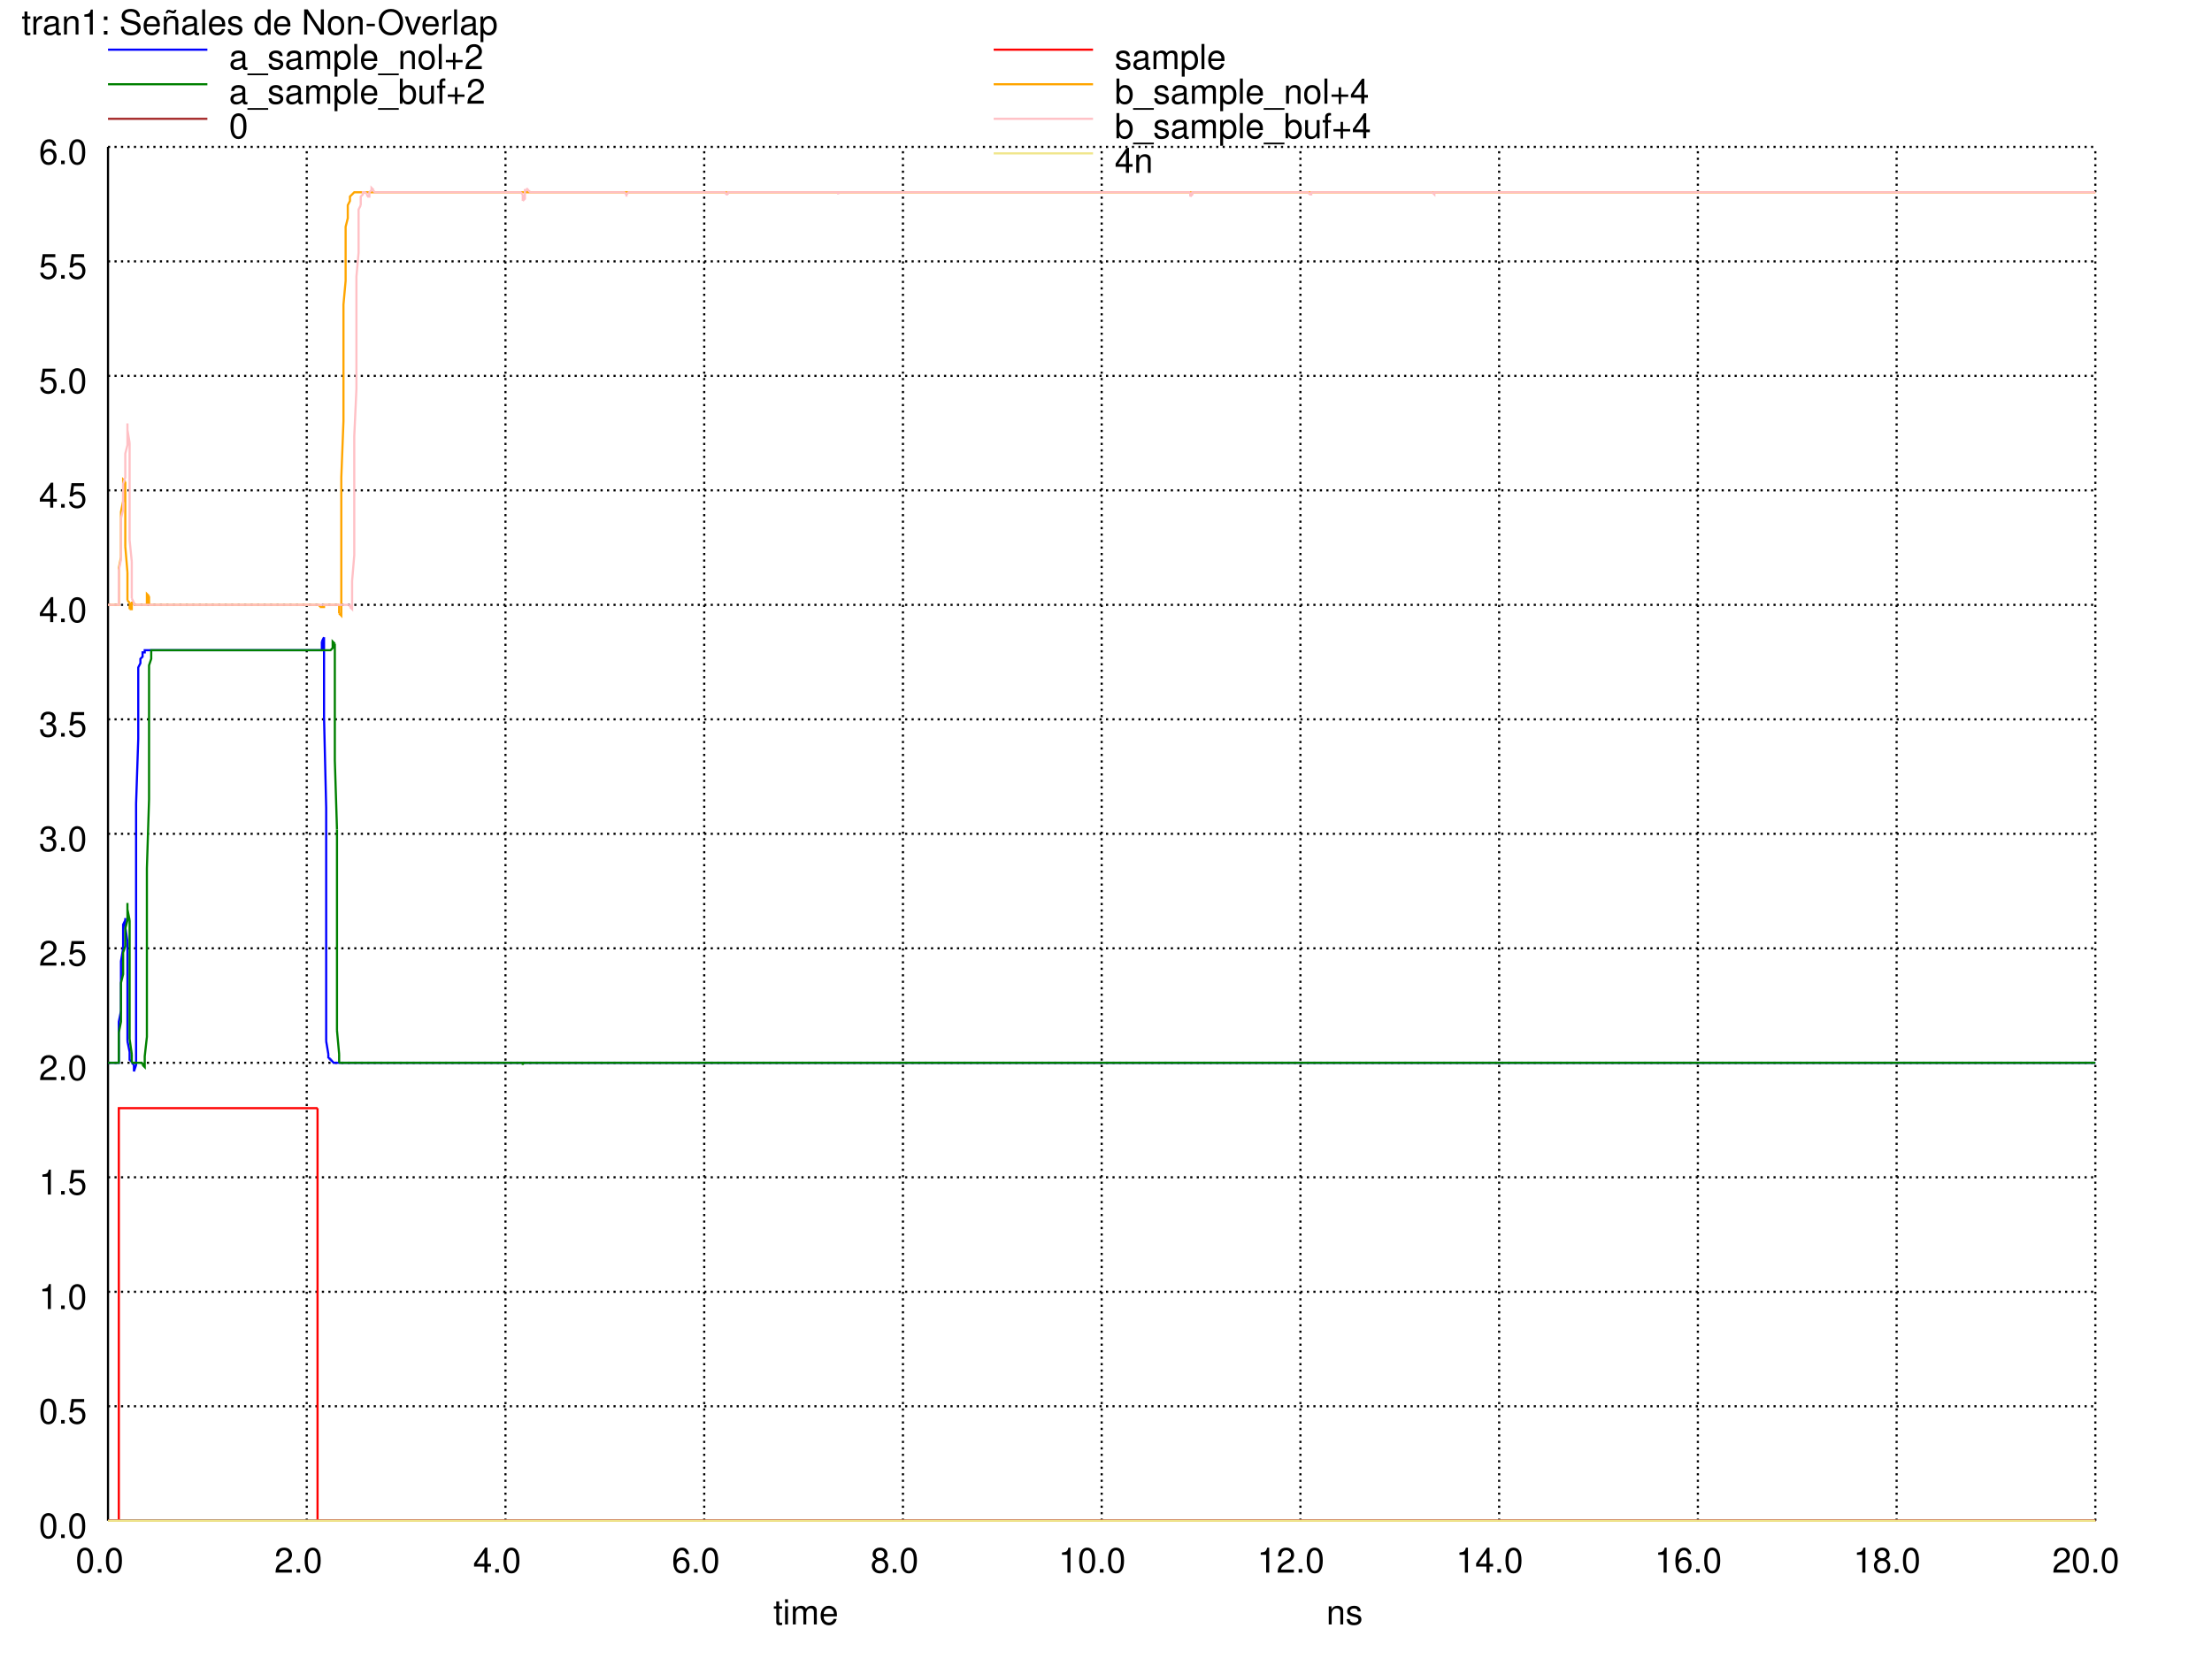
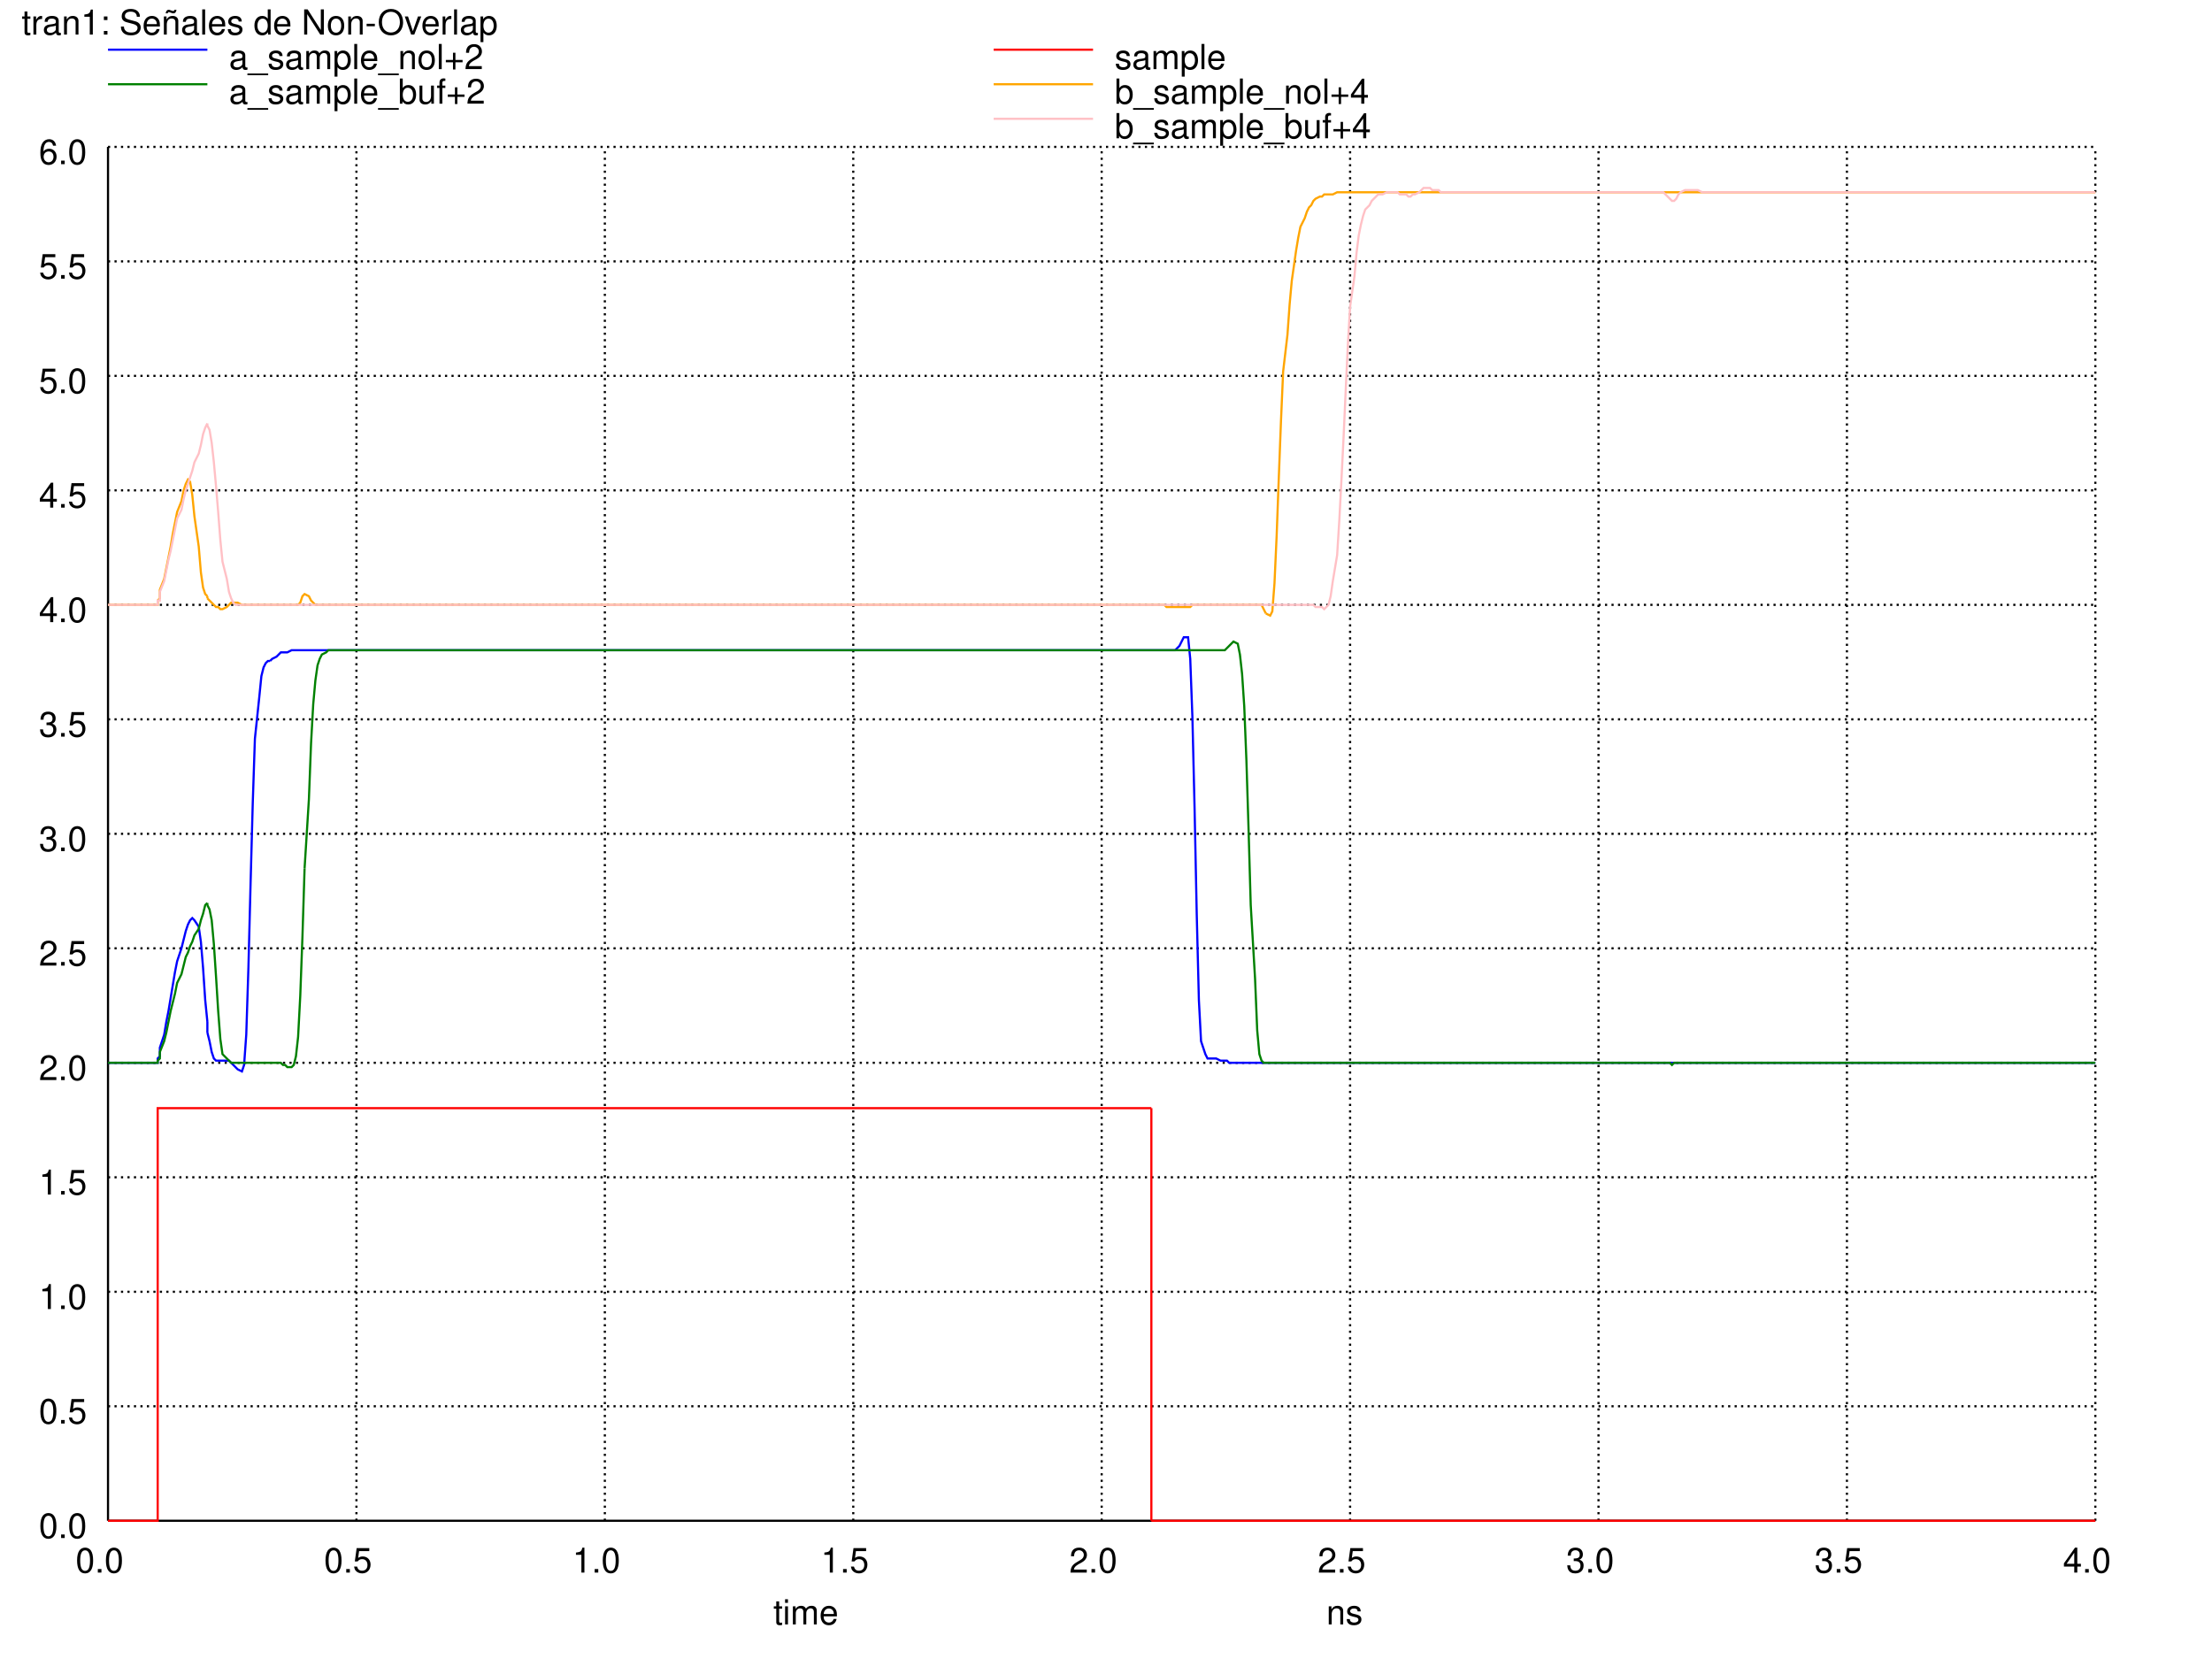
<svg xmlns="http://www.w3.org/2000/svg" version="1.1" width="100%" height="100%" viewBox="0 0 1024 768" style="fill: none; font-family: Helvetica;  font: Helvetica; ">
  <rect x="0" y="0" width="1024" height="768" fill="white" stroke="none" />
  <text stroke="none" fill="black" font-size="16" x="358" y="752">
time
</text>
  <text stroke="none" fill="black" font-size="16" x="10" y="16">
tran1: Señales de Non-Overlap
</text>
  <path stroke="black" d="M50 704l0 -636" />
  <text stroke="none" fill="black" font-size="16" x="35" y="728">
0.0
</text>
-   <path stroke="black" stroke-dasharray="1,2" d="M142 704l0 -636" />
-   <text stroke="none" fill="black" font-size="16" x="127" y="728">
+   <path stroke="black" stroke-dasharray="1,2" d="M165 704l0 -636" />
+   <text stroke="none" fill="black" font-size="16" x="150" y="728">
+ 0.5
+ </text>
+   <path stroke="black" stroke-dasharray="1,2" d="M280 704l0 -636" />
+   <text stroke="none" fill="black" font-size="16" x="265" y="728">
+ 1.0
+ </text>
+   <path stroke="black" stroke-dasharray="1,2" d="M395 704l0 -636" />
+   <text stroke="none" fill="black" font-size="16" x="380" y="728">
+ 1.5
+ </text>
+   <path stroke="black" stroke-dasharray="1,2" d="M510 704l0 -636" />
+   <text stroke="none" fill="black" font-size="16" x="495" y="728">
2.0
</text>
-   <path stroke="black" stroke-dasharray="1,2" d="M234 704l0 -636" />
-   <text stroke="none" fill="black" font-size="16" x="219" y="728">
- 4.0
+   <path stroke="black" stroke-dasharray="1,2" d="M625 704l0 -636" />
+   <text stroke="none" fill="black" font-size="16" x="610" y="728">
+ 2.5
</text>
-   <path stroke="black" stroke-dasharray="1,2" d="M326 704l0 -636" />
-   <text stroke="none" fill="black" font-size="16" x="311" y="728">
- 6.0
+   <path stroke="black" stroke-dasharray="1,2" d="M740 704l0 -636" />
+   <text stroke="none" fill="black" font-size="16" x="725" y="728">
+ 3.0
</text>
-   <path stroke="black" stroke-dasharray="1,2" d="M418 704l0 -636" />
-   <text stroke="none" fill="black" font-size="16" x="403" y="728">
- 8.0
- </text>
-   <path stroke="black" stroke-dasharray="1,2" d="M510 704l0 -636" />
-   <text stroke="none" fill="black" font-size="16" x="490" y="728">
- 10.0
- </text>
-   <path stroke="black" stroke-dasharray="1,2" d="M602 704l0 -636" />
-   <text stroke="none" fill="black" font-size="16" x="582" y="728">
- 12.0
- </text>
-   <path stroke="black" stroke-dasharray="1,2" d="M694 704l0 -636" />
-   <text stroke="none" fill="black" font-size="16" x="674" y="728">
- 14.0
- </text>
-   <path stroke="black" stroke-dasharray="1,2" d="M786 704l0 -636" />
-   <text stroke="none" fill="black" font-size="16" x="766" y="728">
- 16.0
- </text>
-   <path stroke="black" stroke-dasharray="1,2" d="M878 704l0 -636" />
-   <text stroke="none" fill="black" font-size="16" x="858" y="728">
- 18.0
+   <path stroke="black" stroke-dasharray="1,2" d="M855 704l0 -636" />
+   <text stroke="none" fill="black" font-size="16" x="840" y="728">
+ 3.5
</text>
  <path stroke="black" stroke-dasharray="1,2" d="M970 704l0 -636" />
-   <text stroke="none" fill="black" font-size="16" x="950" y="728">
- 20.0
+   <text stroke="none" fill="black" font-size="16" x="955" y="728">
+ 4.0
</text>
  <text stroke="none" fill="black" font-size="16" x="614" y="752">
ns
</text>
  <path stroke="black" d="M50 704l920 0" />
  <text stroke="none" fill="black" font-size="16" x="18" y="712">
0.0
</text>
  <path stroke="black" stroke-dasharray="1,2" d="M50 651l920 0" />
  <text stroke="none" fill="black" font-size="16" x="18" y="659">
0.5
</text>
  <path stroke="black" stroke-dasharray="1,2" d="M50 598l920 0" />
  <text stroke="none" fill="black" font-size="16" x="18" y="606">
1.0
</text>
  <path stroke="black" stroke-dasharray="1,2" d="M50 545l920 0" />
  <text stroke="none" fill="black" font-size="16" x="18" y="553">
1.5
</text>
  <path stroke="black" stroke-dasharray="1,2" d="M50 492l920 0" />
  <text stroke="none" fill="black" font-size="16" x="18" y="500">
2.0
</text>
  <path stroke="black" stroke-dasharray="1,2" d="M50 439l920 0" />
  <text stroke="none" fill="black" font-size="16" x="18" y="447">
2.5
</text>
  <path stroke="black" stroke-dasharray="1,2" d="M50 386l920 0" />
  <text stroke="none" fill="black" font-size="16" x="18" y="394">
3.0
</text>
  <path stroke="black" stroke-dasharray="1,2" d="M50 333l920 0" />
  <text stroke="none" fill="black" font-size="16" x="18" y="341">
3.5
</text>
  <path stroke="black" stroke-dasharray="1,2" d="M50 280l920 0" />
  <text stroke="none" fill="black" font-size="16" x="18" y="288">
4.0
</text>
  <path stroke="black" stroke-dasharray="1,2" d="M50 227l920 0" />
  <text stroke="none" fill="black" font-size="16" x="18" y="235">
4.5
</text>
  <path stroke="black" stroke-dasharray="1,2" d="M50 174l920 0" />
  <text stroke="none" fill="black" font-size="16" x="18" y="182">
5.0
</text>
  <path stroke="black" stroke-dasharray="1,2" d="M50 121l920 0" />
  <text stroke="none" fill="black" font-size="16" x="18" y="129">
5.5
</text>
  <path stroke="black" stroke-dasharray="1,2" d="M50 68l920 0" />
  <text stroke="none" fill="black" font-size="16" x="18" y="76">
6.0
</text>
  <text stroke="none" fill="black" font-size="16" x="10" y="32">
     
</text>
  <path stroke="red" d="M460 23l46 0" />
  <text stroke="none" fill="black" font-size="16" x="516" y="32">
sample
</text>
-   <path stroke="red" d="M50 704l5 0 0 -191 92 0M147 704l0 -191M147 704l823 0" />
+   <path stroke="red" d="M50 704l23 0 0 -191 460 0M533 704l0 -191M533 704l437 0" />
  <path stroke="blue" d="M50 23l46 0" />
  <text stroke="none" fill="black" font-size="16" x="106" y="32">
a_sample_nol+2
</text>
-   <path stroke="blue" d="M50 492l5 0 0 -19 1 -5 0 -23 1 -6 0 -11 1 -2M58 429l0 -4M58 429l1 7M59 482l0 -46M59 482l1 5M60 491l0 -4M60 491l1 0M61 492l0 -1M61 492l1 1M62 496l0 -3M62 496l1 -3 0 -121 1 -30 0 -33 1 -2 0 -2 1 -1 0 -2 1 0 0 -1 82 0 0 -4" />
-   <path stroke="blue" d="M149 297l1 -2M150 332l0 -37M150 332l1 42M151 482l0 -108M151 482l1 6M152 490l0 -2M152 490l1 0M153 491l0 -1M153 491l1 0M154 492l0 -1M154 492l816 0" />
+   <path stroke="blue" d="M50 492l23 0 0 -2 1 -1 0 -4 2 -6 1 -6 1 -5 3 -18 1 -5 2 -6 2 -8 1 -3 1 -2 1 -1 1 1 2 3 1 7 1 12 1 15 1 10M96 478l0 -5M96 478l1 4 1 5 1 3 1 1 6 0 4 4 2 1 1 -3 1 -14 1 -31 1 -39 1 -37 1 -30 2 -19 1 -10 1 -4 1 -2 1 -1 1 0" />
+   <path stroke="blue" d="M125 306l1 -1 2 -1 2 -2 3 0 2 -1 409 0 2 -2 2 -4 2 0 1 10 1 27 1 42 1 49 1 40 1 19 2 6 1 2 4 0 2 1 3 0 1 1 401 0" />
  <path stroke="#FFA500" d="M460 39l46 0" />
  <text stroke="none" fill="black" font-size="16" x="516" y="48">
b_sample_nol+4
</text>
-   <path stroke="#FFA500" d="M50 280l5 0 0 -17 1 -5 0 -21 1 -5 0 -10 1 1M58 253l0 -30M58 253l1 12M59 278l0 -13M59 278l1 1M60 282l0 -3M60 282l1 0 0 -3 1 0M62 280l0 -1M62 280l6 0 0 -5 1 1M69 280l0 -4M69 280l79 0M148 281l0 -1M148 281l2 0 0 -1 7 0M157 284l0 -4" />
-   <path stroke="#FFA500" d="M157 284l1 1 0 -64 1 -26 0 -54 1 -11 0 -25 1 -4 0 -6 1 -2 0 -2 2 -2 806 0" />
+   <path stroke="#FFA500" d="M50 280l23 0 0 -2 1 -1 0 -4 2 -5 3 -15 1 -6 2 -10 2 -5 1 -5 1 -3 1 -2 1 1 1 6 1 10 2 14 1 12 1 7 1 3 1 1M96 277l0 -1M96 277l4 4 1 0 1 1 1 0 2 -1 2 -2 3 0 2 1 26 0 1 -1 1 -3 1 -1 2 1 1 2 2 2 393 0 1 1 11 0 1 -1 32 0 2 4" />
+   <path stroke="#FFA500" d="M586 284l2 1 1 -2 1 -13 1 -22 1 -27 1 -26 1 -23 2 -17 1 -14 1 -11 2 -14 1 -6 1 -5 2 -4 1 -3 1 -2 1 -1 1 -2 1 -1 2 -1 1 0 1 -1 4 0 2 -1 351 0" />
  <path stroke="green" d="M50 39l46 0" />
  <text stroke="none" fill="black" font-size="16" x="106" y="48">
a_sample_buf+2
</text>
-   <path stroke="green" d="M50 492l5 0 0 -14 1 -5 0 -18 1 -4 0 -10 1 -3 0 -8 1 -4 0 -8M59 421l1 5M60 481l0 -55M60 481l1 7M61 492l0 -4M61 492l5 0M66 493l0 -1M66 493l1 1 0 -5 1 -9 0 -78 1 -32 0 -62 1 -3 0 -4 83 0 1 -1 0 -3 1 1M155 352l0 -54M155 352l1 32" />
-   <path stroke="green" d="M156 477l0 -93M156 477l1 11M157 492l0 -4M157 492l85 0M242 493l0 -1 728 0" />
+   <path stroke="green" d="M50 492l23 0 0 -1 1 -1 0 -3 2 -5 1 -4 2 -10 2 -8 1 -5 2 -4 2 -8 1 -2 1 -3 1 -2 1 -3 2 -3 1 -4 1 -3 1 -4 1 -1M96 419l0 -1M96 419l1 2 1 5 1 11 1 15 1 16 1 13 1 7 4 4 23 0 1 1 1 0 1 1 2 0 1 -1 1 -4 1 -9 1 -19 1 -27 1 -32" />
+   <path stroke="green" d="M141 402l2 -32 1 -26 1 -18 1 -11 1 -7 1 -3 1 -2 2 -1 1 -1 415 0 4 -4 2 1 1 5 1 9 1 15 1 25 1 32 1 35 2 34 1 24 1 11 1 3 1 1 188 0 1 1 1 -1 195 0" />
  <path stroke="#FFC0C5" d="M460 55l46 0" />
  <text stroke="none" fill="black" font-size="16" x="516" y="64">
b_sample_buf+4
</text>
-   <path stroke="#FFC0C5" d="M50 280l5 0 0 -16 1 -5 0 -19 1 -4 0 -12 1 -3 0 -11 1 -4 0 -10M59 199l1 6M60 250l0 -45M60 250l1 10M61 277l0 -17M61 277l1 2M62 280l0 -1M62 280l100 0M162 281l0 -1M162 281l1 1 0 -13 1 -12 0 -55 1 -22 0 -52 1 -11 0 -20 1 -2" />
-   <path stroke="#FFC0C5" d="M167 95l0 -4 1 -1 0 -1 1 0 1 1M170 91l0 -1M170 91l1 0 0 -2 1 -1 0 -1 1 1M173 89l0 -1M173 89l68 0 1 1M242 93l0 -3M242 93l1 -1 0 -4 1 0 0 -1M244 88l1 0M245 89l0 -1M245 89l44 0 1 1M290 91l0 -1 1 -1 45 0M336 90l0 -1M336 90l1 0" />
-   <path stroke="#FFC0C5" d="M337 90l0 -1 51 0M388 90l0 -1 163 0M551 91l0 -2M551 91l1 -1 0 -1 54 0M606 90l0 -1M606 90l1 0 0 -1 56 0 1 1 0 -1 306 0" />
-   <path stroke="#A52A2A" d="M50 55l46 0" />
-   <text stroke="none" fill="black" font-size="16" x="106" y="64">
- 0
- </text>
-   <path stroke="#A52A2A" d="M50 704l920 0" />
-   <path stroke="#F0E68C" d="M460 71l46 0" />
-   <text stroke="none" fill="black" font-size="16" x="516" y="80">
- 4n
- </text>
-   <path stroke="#F0E68C" d="M50 704l920 0" />
+   <path stroke="#FFC0C5" d="M50 280l23 0 0 -2 1 0 0 -4 2 -5 2 -10 1 -4 3 -15 2 -4 1 -5 1 -4 3 -9 1 -4 2 -4 1 -4 1 -5 1 -3 1 -2M96 197l0 -1M96 197l1 2 1 6 1 9 1 11 1 12 1 13 1 10 2 8 1 6 1 3 1 2 1 1 499 0 1 1 3 0 1 1 2 -2 1 -4 1 -7 2 -12 1 -16 1 -19" />
+   <path stroke="#FFC0C5" d="M621 222l1 -20 1 -22 1 -21 1 -17 2 -14 1 -11 1 -8 1 -5 1 -4 1 -3 2 -2 1 -2 3 -3 2 0 2 -1 5 0 1 1 3 0 1 1 1 0 1 -1 1 0 2 -1 2 -2 3 0 1 1 3 0 1 1 103 0 4 4 1 0 1 -1 1 -2 1 -1 2 -1 6 0 2 1 182 0" />
</svg>
